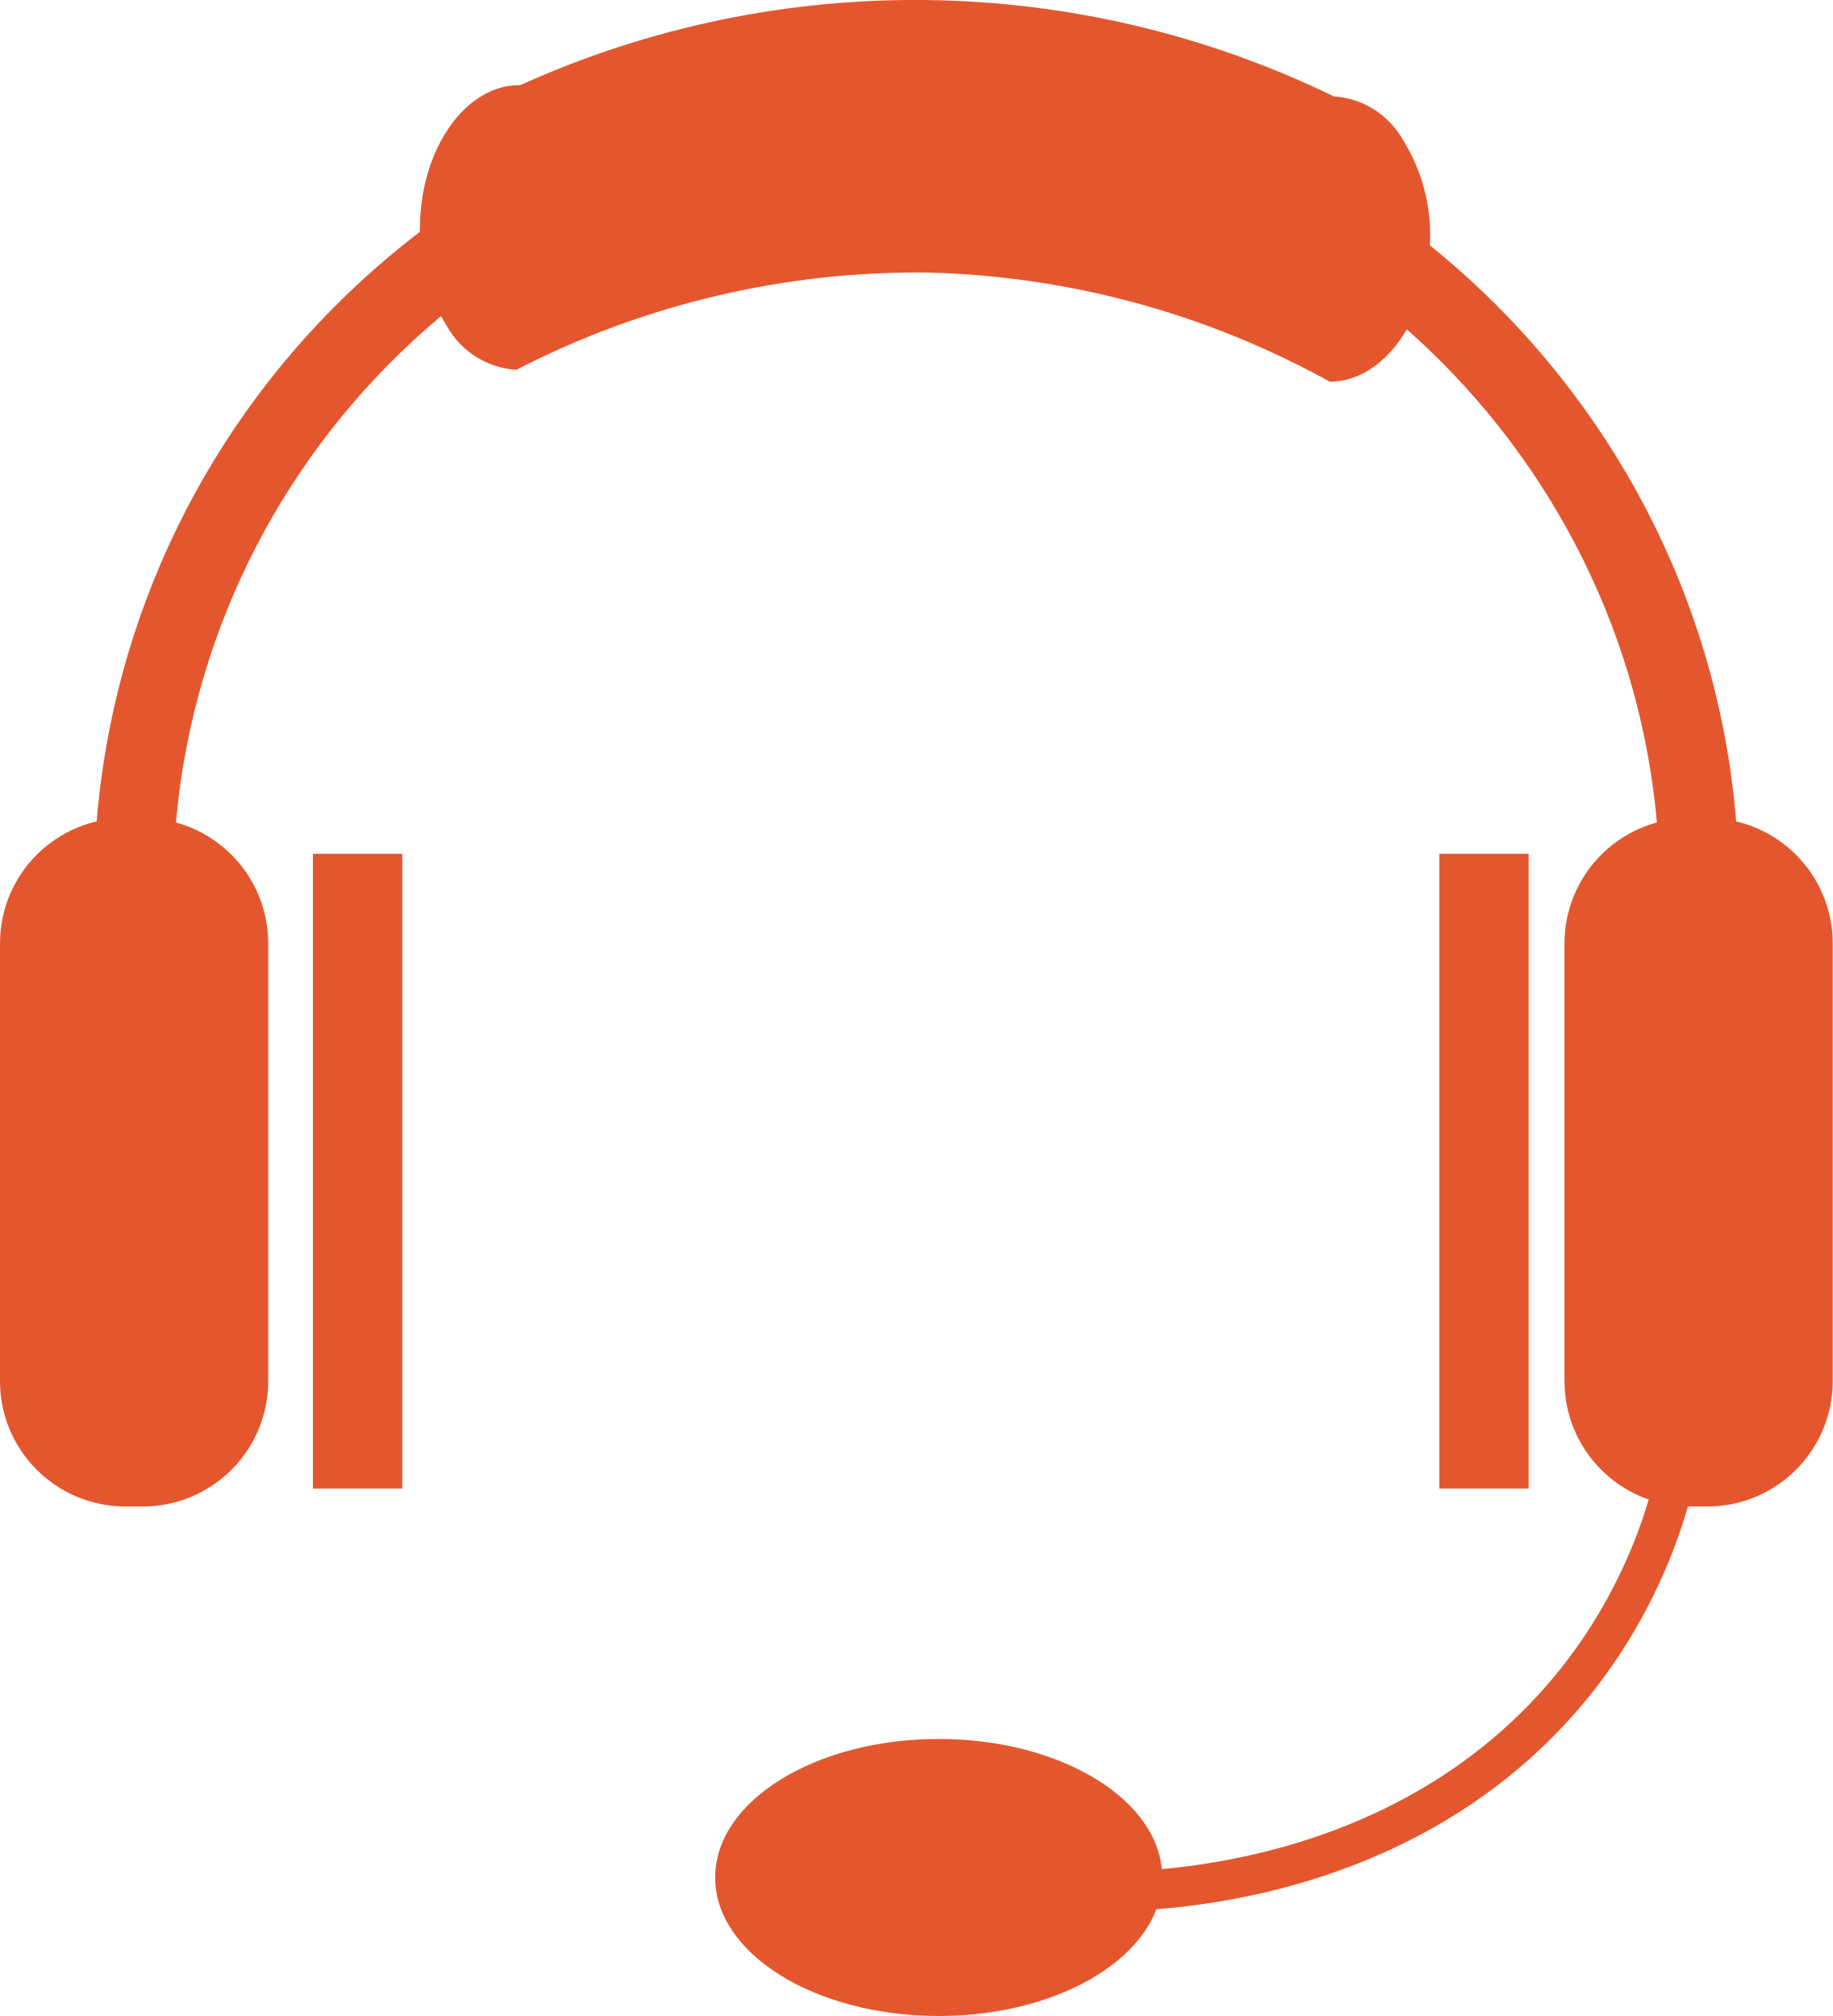
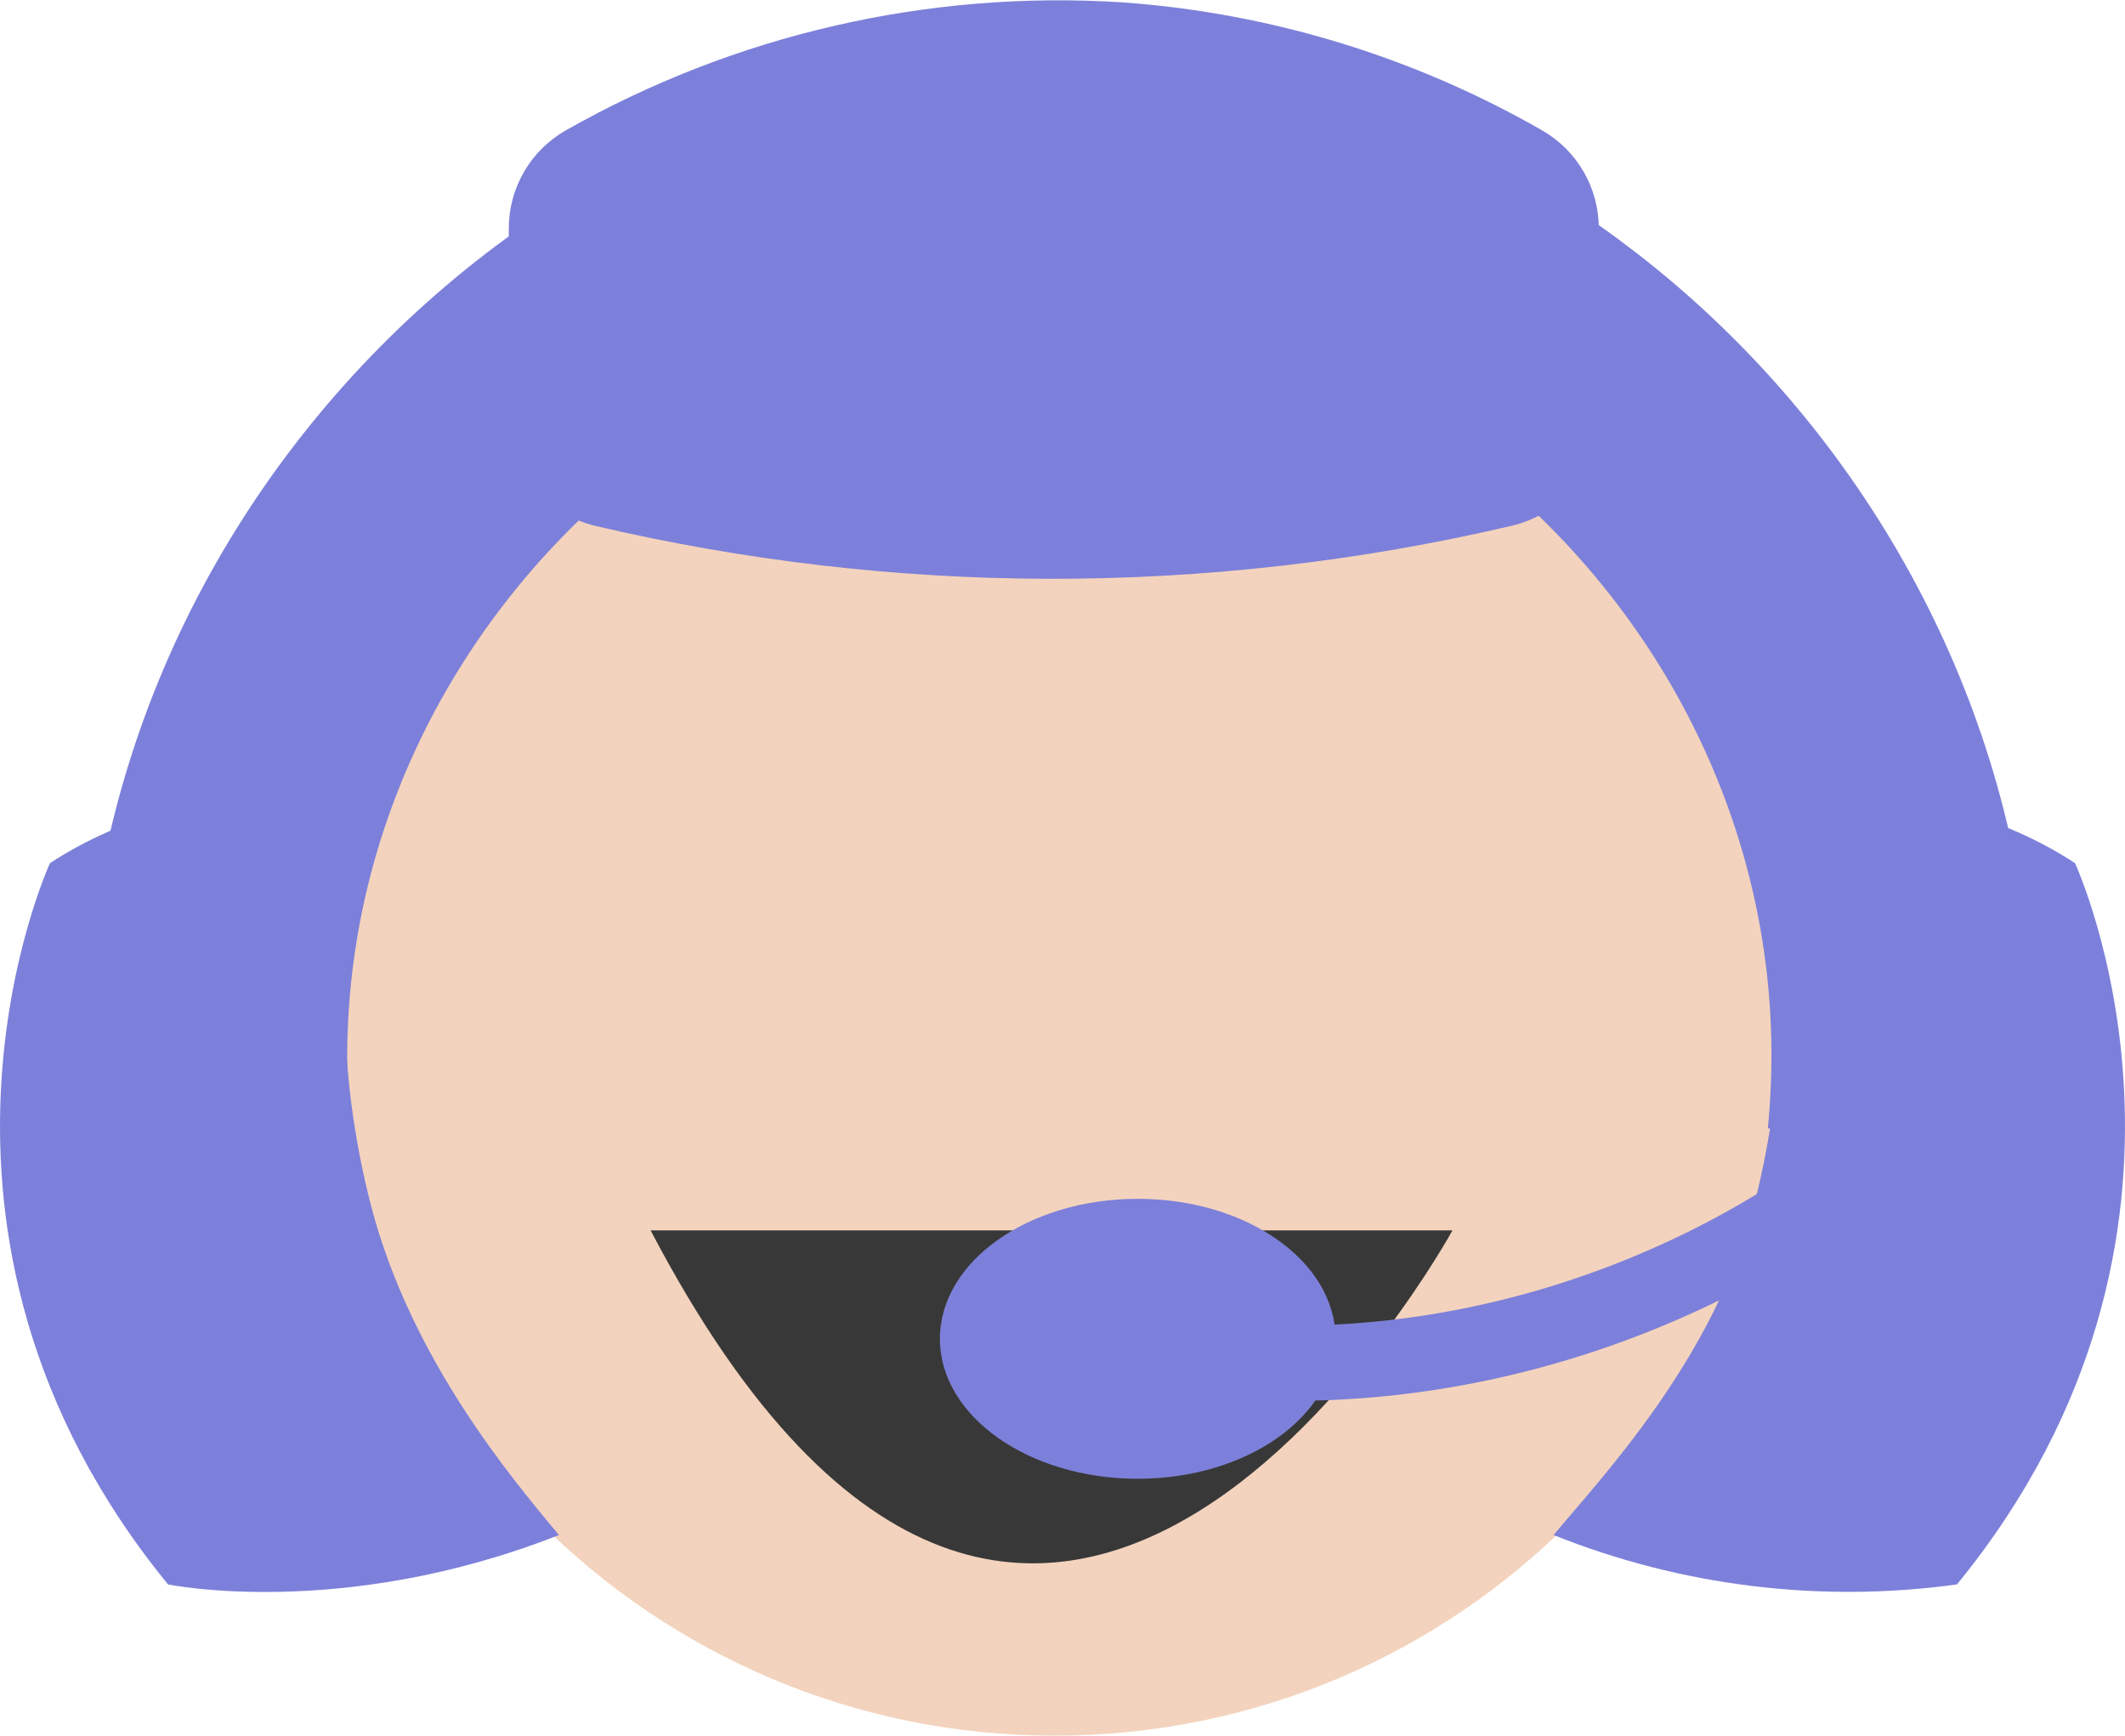
- <svg xmlns="http://www.w3.org/2000/svg" viewBox="0 0 139.05 152.96">
+ <svg xmlns="http://www.w3.org/2000/svg" id="GameSpeak" viewBox="0 0 169.61 138.51">
  <defs>
-     <style>.cls-1{fill:#e4572e;}.cls-2,.cls-3{fill:none;stroke:#e4572e;stroke-miterlimit:10;}.cls-2{stroke-width:6px;}.cls-3{stroke-width:3px;}</style>
+     <style>.cls-1{fill:#f3d3bd;}.cls-2{fill:#7d80da;}.cls-3{fill:#383838;}.cls-4,.cls-5{fill:none;stroke:#7d80da;stroke-miterlimit:10;}.cls-4{stroke-width:21px;}.cls-5{stroke-width:6px;}</style>
  </defs>
-   <g id="Headphones">
-     <rect class="cls-1" y="62.07" width="20.35" height="52.23" rx="9.51" ry="9.51" />
-     <rect class="cls-1" x="118.7" y="62.07" width="20.35" height="52.23" rx="9.51" ry="9.51" />
-     <path class="cls-2" d="M28.09,75.82a59.74,59.74,0,0,1,59-57c31.68-.18,58.31,25.15,59.69,57" transform="translate(-17.91 -11.04)" />
-     <path class="cls-1" d="M92.52,47.34" transform="translate(-17.91 -11.04)" />
-     <path class="cls-1" d="M118.8,40a66.36,66.36,0,0,0-30.41-8.28A66.41,66.41,0,0,0,57.08,39.1a6.51,6.51,0,0,1-5.22-3.24,13.54,13.54,0,0,1-2.09-7.66h0c.08-5.95,3.51-10.76,7.61-10.7a72.65,72.65,0,0,1,61.72.85,6.5,6.5,0,0,1,5.22,3.25,13.54,13.54,0,0,1,2.09,7.66h0C126.33,35.2,122.9,40,118.8,40Z" transform="translate(-17.91 -11.04)" />
-     <rect class="cls-1" x="23.74" y="64.78" width="6.78" height="48.16" />
-     <rect class="cls-1" x="109.2" y="64.78" width="6.78" height="48.16" />
-   </g>
-   <g id="Mic">
-     <path class="cls-3" d="M146.11,114.49a39.92,39.92,0,0,1-8.48,23.92C123.8,155.94,100.92,154.58,100,154.5" transform="translate(-17.91 -11.04)" />
-     <ellipse class="cls-1" cx="71.22" cy="142.45" rx="16.96" ry="10.51" />
-   </g>
+   <circle class="cls-1" cx="84.18" cy="80.35" r="58.16" />
+   <path class="cls-2" d="M237.84,88.69s-13.6,29.38,9.42,57.56c0,0,13.9,2.88,31.2-3.94-3.74-4.51-11.8-14-15-26.31a65.8,65.8,0,0,1,0-33S249.22,81.24,237.84,88.69Z" transform="translate(-233.85 -19.81)" />
+   <path class="cls-2" d="M399.47,88.69s13.6,29.38-9.42,57.56a63.36,63.36,0,0,1-32.2-3.94c3.74-4.51,12.8-14,16-26.31a66,66,0,0,0,0-33S388.09,81.24,399.47,88.69Z" transform="translate(-233.85 -19.81)" />
+   <path class="cls-3" d="M285.78,118h64S317.09,177.78,285.78,118Z" transform="translate(-233.85 -19.81)" />
+   <path class="cls-4" d="M251.38,110.89c-4.08-42.63,31.7-77.8,69.38-76.51,36.13,1.25,68.68,35.74,64.64,76.51" transform="translate(-233.85 -19.81)" />
+   <path class="cls-5" d="M380.53,114.3S357.86,133,325.05,127.64" transform="translate(-233.85 -19.81)" />
+   <ellipse class="cls-2" cx="90.81" cy="106.84" rx="15.79" ry="11.17" />
+   <path class="cls-2" d="M274.46,38.06A9,9,0,0,1,279,30.22,79.69,79.69,0,0,1,323.46,20a78.62,78.62,0,0,1,33.47,10.21A9,9,0,0,1,361.46,38V53a9,9,0,0,1-6.91,8.76A160.84,160.84,0,0,1,317.46,66a160.27,160.27,0,0,1-36-4.2,9,9,0,0,1-7-8.78Z" transform="translate(-233.85 -19.81)" />
</svg>
